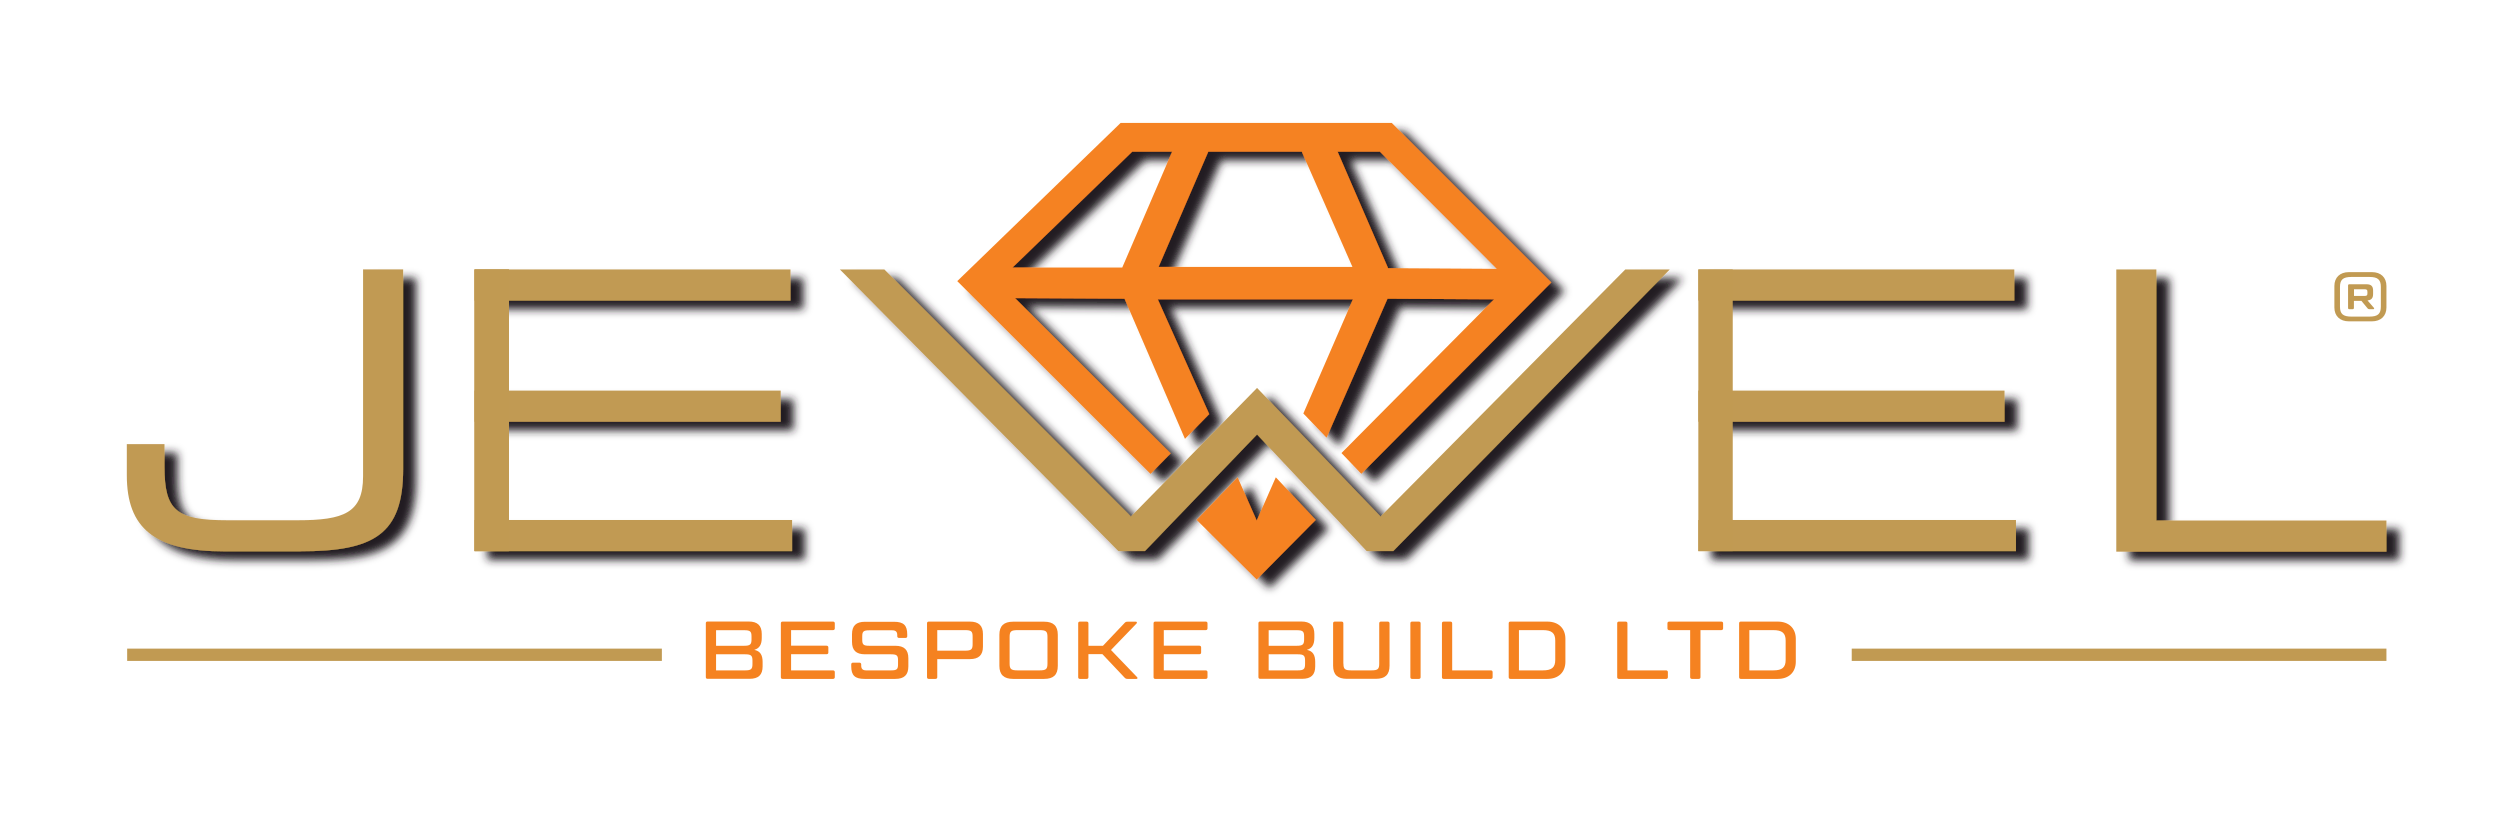
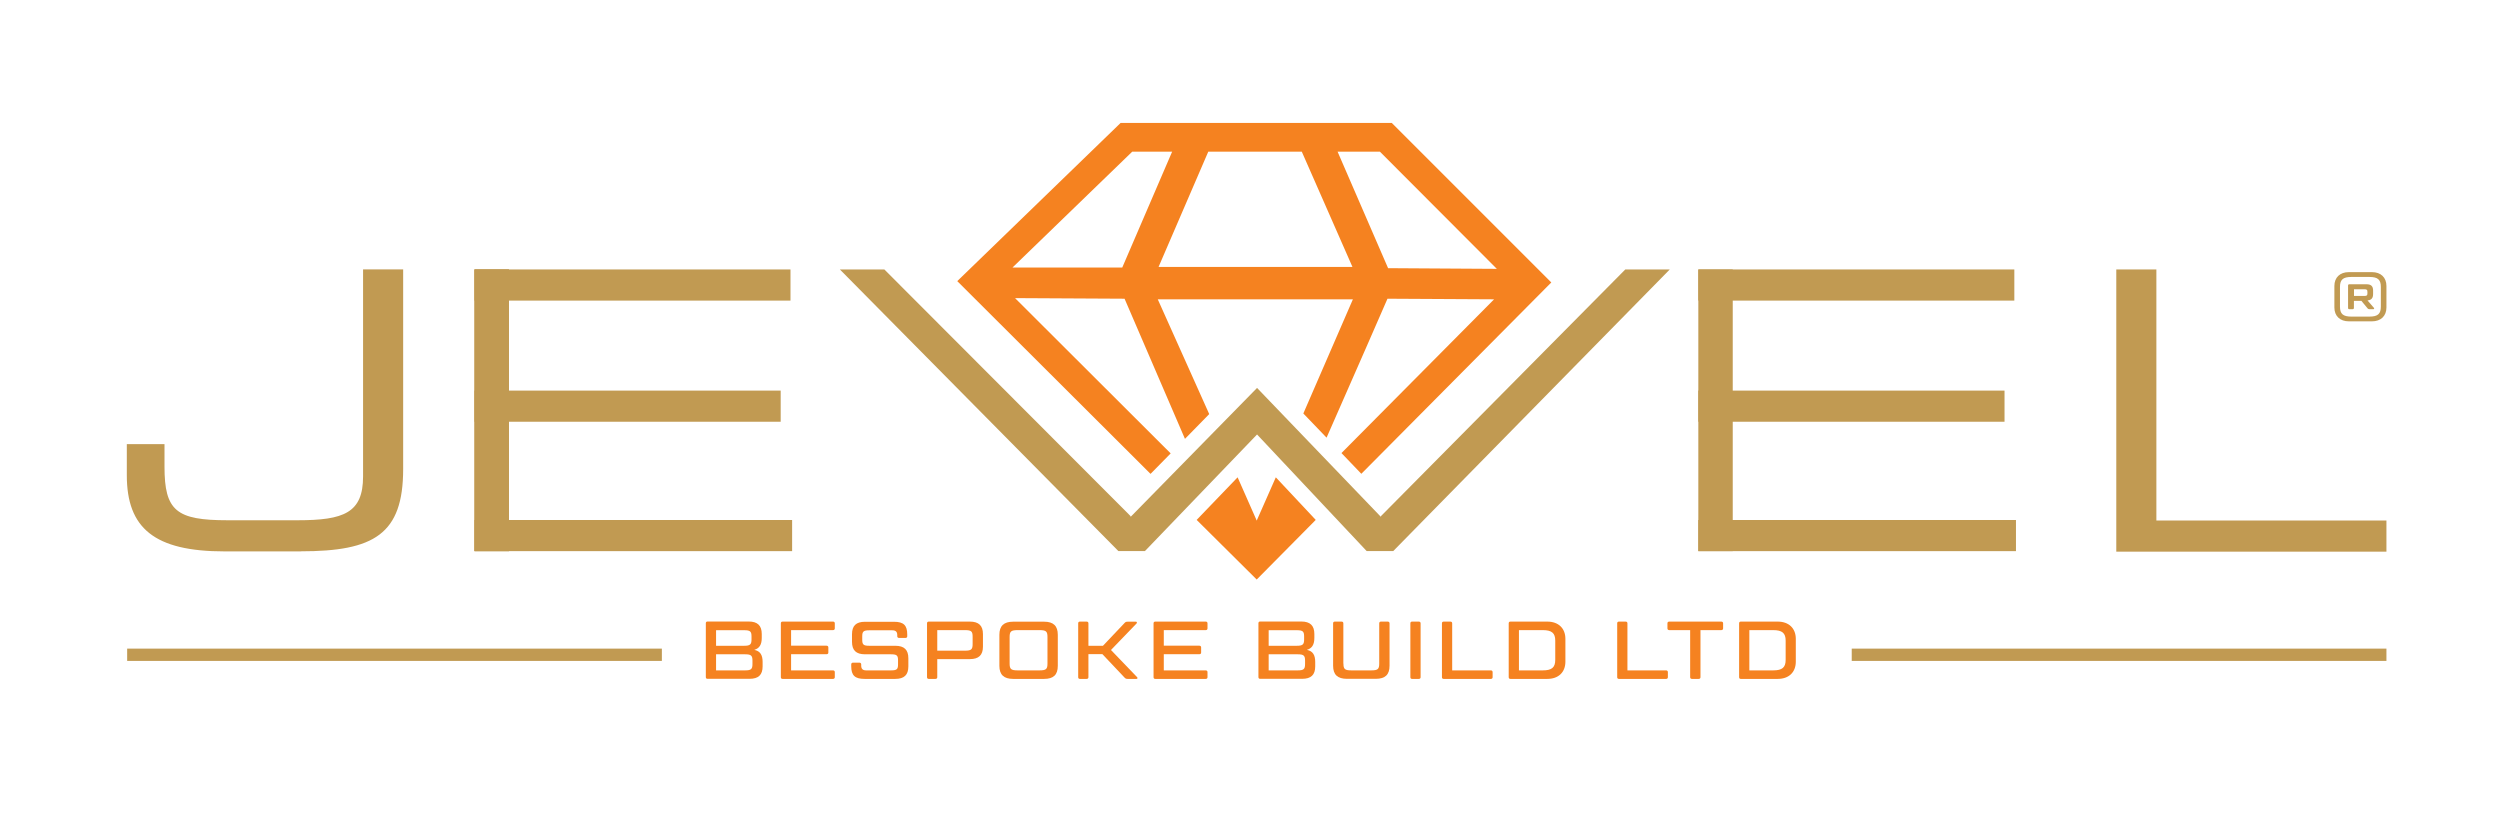
<svg xmlns="http://www.w3.org/2000/svg" id="Layer_1" viewBox="0 0 290.58 94.41">
-   <defs>
-     <filter id="drop-shadow-1" filterUnits="userSpaceOnUse">
-       <feOffset dx="1.5" dy="1" />
-       <feGaussianBlur result="blur" stdDeviation=".5" />
-       <feFlood flood-color="#231f20" flood-opacity="1" />
-       <feComposite in2="blur" operator="in" />
-       <feComposite in="SourceGraphic" />
-     </filter>
-   </defs>
  <path d="m271.33,35.74v-2.5c0-.99.65-1.61,1.68-1.61h2.69c1.03,0,1.68.62,1.68,1.61v2.5c0,.99-.65,1.61-1.68,1.61h-2.69c-1.03,0-1.68-.62-1.68-1.61Zm.65-2.38v2.27c0,.84.33,1.17,1.34,1.17h2.07c1.01,0,1.34-.33,1.34-1.17v-2.27c0-.84-.33-1.17-1.34-1.17h-2.07c-1.01,0-1.34.33-1.34,1.17Zm2.49,1.61h-.87v.82c0,.1-.06.15-.16.15h-.36c-.11,0-.16-.05-.16-.15v-2.6c0-.1.05-.15.16-.15h1.98c.53,0,.77.22.77.73v.41c0,.47-.2.7-.65.74l.75.87c.05.06.02.15-.07.15h-.42c-.13,0-.2-.03-.27-.12l-.7-.85Zm.32-.57c.32,0,.38-.06.38-.33v-.12c0-.27-.06-.33-.38-.33h-1.18v.78h1.18Z" style="fill:#c19a52;" />
  <rect x="215.23" y="75.39" width="62.15" height="1.43" style="fill:#c19a52;" />
  <rect x="14.78" y="75.39" width="62.15" height="1.43" style="fill:#c19a52;" />
-   <g style="filter:url(#drop-shadow-1);">
+   <g>
    <path d="m34.96,64.09h-8.85c-8.18,0-11.37-2.71-11.37-8.85v-3.62h4.38v2.62c0,5.14,1.38,6.23,7.33,6.23h8.14c5.38,0,7.61-.86,7.61-5.09v-24.07h4.66v23.21c0,7.57-3.38,9.56-11.9,9.56Z" style="fill:#c19a52;" />
    <g>
      <rect x="55.15" y="45.4" width="35.59" height="3.62" style="fill:#c19a52;" />
      <rect x="55.15" y="31.32" width="36.73" height="3.62" style="fill:#c19a52;" />
      <rect x="55.15" y="60.44" width="36.92" height="3.62" style="fill:#c19a52;" />
    </g>
    <g>
      <rect x="197.4" y="45.4" width="35.59" height="3.62" style="fill:#c19a52;" />
      <rect x="197.4" y="31.32" width="36.73" height="3.62" style="fill:#c19a52;" />
      <rect x="197.4" y="60.44" width="36.92" height="3.62" style="fill:#c19a52;" />
    </g>
    <path d="m245.98,64.11V31.32h4.66v29.18h26.74v3.62h-31.4Z" style="fill:#c19a52;" />
    <g>
      <polygon points="139.09 60.43 143.85 55.48 146.07 60.51 148.29 55.48 152.93 60.43 146.07 67.36 139.09 60.43" style="fill:#f58220;" />
      <path d="m111.27,32.67l18.98-18.38h31.52l18.54,18.54-22.08,22.24-2.31-2.41,17.74-17.87-12.39-.07-.14.32c-.04.09-3.95,9.07-6.94,15.83l-2.7-2.81,5.76-13.27h-22.68l5.98,13.34-2.82,2.88-7.02-16.29-12.73-.07,18.09,18.05-2.34,2.38-22.48-22.42Zm50.07-1.5l12.64.08-13.59-13.62h-4.92l5.87,13.54Zm-43.66-.07h12.76l5.8-13.47h-4.64l-13.92,13.47Zm16.98-.07h22.54l-5.89-13.4h-10.87l-5.78,13.4Z" style="fill:#f58220;" />
    </g>
    <polygon points="188.91 31.32 160.54 59.96 160.49 60.06 146.11 45.09 131.43 60.06 131.38 59.96 102.79 31.32 97.62 31.32 129.99 64.05 133.08 64.05 146.11 50.5 158.85 64.05 161.94 64.05 194.08 31.32 188.91 31.32" style="fill:#c19a52;" />
  </g>
  <rect x="55.15" y="31.32" width="4.01" height="32.74" style="fill:#c19a52;" />
  <rect x="197.4" y="31.32" width="4" height="32.74" style="fill:#c19a52;" />
  <rect x="55.15" y="31.32" width="4.01" height="32.74" style="fill:#c19a52;" />
  <g>
    <path d="m87.69,75.54c.67.14.95.59.95,1.4v.51c0,.99-.48,1.45-1.52,1.45h-4.88c-.13,0-.2-.07-.2-.2v-6.26c0-.13.07-.2.2-.2h4.78c1.03,0,1.52.47,1.52,1.45v.46c0,.77-.27,1.21-.86,1.38Zm-4.46-.48h3.26c.7,0,.86-.15.86-.74v-.34c0-.59-.15-.73-.86-.73h-3.26v1.82Zm0,.99v1.87h3.37c.69,0,.86-.14.86-.73v-.41c0-.58-.16-.73-.86-.73h-3.37Z" style="fill:#f58220;" />
    <path d="m96.83,72.25c.12,0,.2.07.2.2v.59c0,.12-.08.2-.2.2h-4.88v1.81h4.12c.12,0,.21.07.21.2v.6c0,.12-.08.19-.21.19h-4.12v1.88h4.88c.12,0,.2.08.2.2v.59c0,.13-.08.2-.2.2h-5.87c-.13,0-.2-.07-.2-.2v-6.26c0-.13.07-.2.2-.2h5.87Z" style="fill:#f58220;" />
    <path d="m99.89,77.02c.12,0,.21.08.21.2v.14c0,.38.17.56.58.56h2.88c.68,0,.82-.13.82-.69v-.48c0-.56-.13-.7-.82-.7h-3.02c-1.04,0-1.51-.47-1.51-1.45v-.88c0-.99.48-1.45,1.51-1.45h3.37c1.12,0,1.54.41,1.54,1.48v.2c0,.12-.07.2-.21.2h-.74c-.13,0-.21-.08-.21-.2v-.13c0-.38-.17-.56-.59-.56h-2.66c-.67,0-.82.14-.82.69v.41c0,.56.14.7.82.7h3.02c1.04,0,1.52.47,1.52,1.45v.95c0,.99-.49,1.45-1.52,1.45h-3.57c-1.12,0-1.55-.4-1.55-1.48v-.21c0-.12.08-.2.21-.2h.75Z" style="fill:#f58220;" />
    <path d="m114.25,73.71v1.45c0,.99-.5,1.45-1.52,1.45h-3.79v2.1c0,.13-.08.2-.21.2h-.78c-.13,0-.2-.07-.2-.2v-6.26c0-.13.07-.2.2-.2h4.78c1.03,0,1.52.47,1.52,1.45Zm-5.31,1.92h3.2c.77,0,.91-.15.91-.78v-.83c0-.64-.14-.78-.91-.78h-3.2v2.39Z" style="fill:#f58220;" />
    <path d="m122.95,77.39c0,1.04-.5,1.52-1.59,1.52h-3.6c-1.07,0-1.6-.48-1.6-1.52v-3.61c0-1.03.52-1.52,1.6-1.52h3.6c1.08,0,1.59.49,1.59,1.52v3.61Zm-1.2-3.35c0-.66-.16-.8-.95-.8h-2.49c-.79,0-.96.14-.96.8v3.08c0,.66.17.8.96.8h2.49c.79,0,.95-.14.95-.8v-3.08Z" style="fill:#f58220;" />
    <path d="m129.13,75.55l3.04,3.16c.08.08.05.2-.07.2h-1.04c-.15,0-.24-.04-.33-.13l-2.6-2.75h-1.62v2.68c0,.13-.08.2-.21.2h-.78c-.13,0-.2-.07-.2-.2v-6.26c0-.13.07-.2.2-.2h.78c.13,0,.21.07.21.2v2.61h1.69l2.53-2.67c.09-.09.17-.13.33-.13h.98c.1,0,.14.11.07.2l-2.99,3.1Z" style="fill:#f58220;" />
    <path d="m140.15,72.25c.12,0,.2.07.2.2v.59c0,.12-.08.2-.2.2h-4.88v1.81h4.13c.12,0,.21.07.21.2v.6c0,.12-.08.19-.21.19h-4.13v1.88h4.88c.12,0,.2.08.2.2v.59c0,.13-.08.2-.2.2h-5.87c-.13,0-.2-.07-.2-.2v-6.26c0-.13.07-.2.2-.2h5.87Z" style="fill:#f58220;" />
    <path d="m151.92,75.54c.67.14.95.59.95,1.4v.51c0,.99-.48,1.45-1.52,1.45h-4.88c-.13,0-.2-.07-.2-.2v-6.26c0-.13.07-.2.2-.2h4.78c1.03,0,1.52.47,1.52,1.45v.46c0,.77-.27,1.21-.86,1.38Zm-4.46-.48h3.26c.7,0,.86-.15.86-.74v-.34c0-.59-.15-.73-.86-.73h-3.26v1.82Zm0,.99v1.87h3.37c.69,0,.86-.14.86-.73v-.41c0-.58-.16-.73-.86-.73h-3.37Z" style="fill:#f58220;" />
    <path d="m156.15,77.12c0,.66.16.8.95.8h2.26c.79,0,.95-.14.95-.8v-4.67c0-.13.08-.2.2-.2h.79c.12,0,.21.07.21.2v4.93c0,1.04-.51,1.52-1.59,1.52h-3.37c-1.08,0-1.6-.48-1.6-1.52v-4.93c0-.13.07-.2.2-.2h.78c.13,0,.21.07.21.2v4.67Z" style="fill:#f58220;" />
    <path d="m165.12,78.71c0,.13-.08.2-.21.2h-.78c-.13,0-.2-.07-.2-.2v-6.26c0-.13.07-.2.2-.2h.78c.13,0,.21.07.21.2v6.26Z" style="fill:#f58220;" />
    <path d="m168.78,77.92h4.51c.12,0,.2.08.2.2v.59c0,.13-.08.2-.2.2h-5.49c-.13,0-.2-.07-.2-.2v-6.26c0-.13.07-.2.2-.2h.78c.13,0,.21.07.21.2v5.47Z" style="fill:#f58220;" />
    <path d="m179.85,72.25c1.28,0,2.1.77,2.1,2.01v2.64c0,1.25-.82,2.01-2.1,2.01h-4.29c-.13,0-.2-.07-.2-.2v-6.26c0-.13.07-.2.2-.2h4.29Zm-3.3,5.67h2.77c1.05,0,1.45-.34,1.45-1.22v-2.24c0-.87-.4-1.22-1.45-1.22h-2.77v4.68Z" style="fill:#f58220;" />
    <path d="m189.15,77.92h4.51c.12,0,.2.08.2.2v.59c0,.13-.08.2-.2.2h-5.49c-.13,0-.2-.07-.2-.2v-6.26c0-.13.07-.2.2-.2h.78c.13,0,.21.07.21.2v5.47Z" style="fill:#f58220;" />
    <path d="m196.44,73.24h-2.42c-.13,0-.21-.08-.21-.2v-.59c0-.13.08-.2.21-.2h6.05c.13,0,.21.07.21.2v.59c0,.12-.08.2-.21.2h-2.42v5.47c0,.13-.08.2-.21.2h-.78c-.13,0-.21-.07-.21-.2v-5.47Z" style="fill:#f58220;" />
    <path d="m206.63,72.25c1.28,0,2.1.77,2.1,2.01v2.64c0,1.25-.82,2.01-2.1,2.01h-4.29c-.13,0-.2-.07-.2-.2v-6.26c0-.13.07-.2.2-.2h4.29Zm-3.3,5.67h2.77c1.05,0,1.45-.34,1.45-1.22v-2.24c0-.87-.4-1.22-1.45-1.22h-2.77v4.68Z" style="fill:#f58220;" />
  </g>
</svg>
